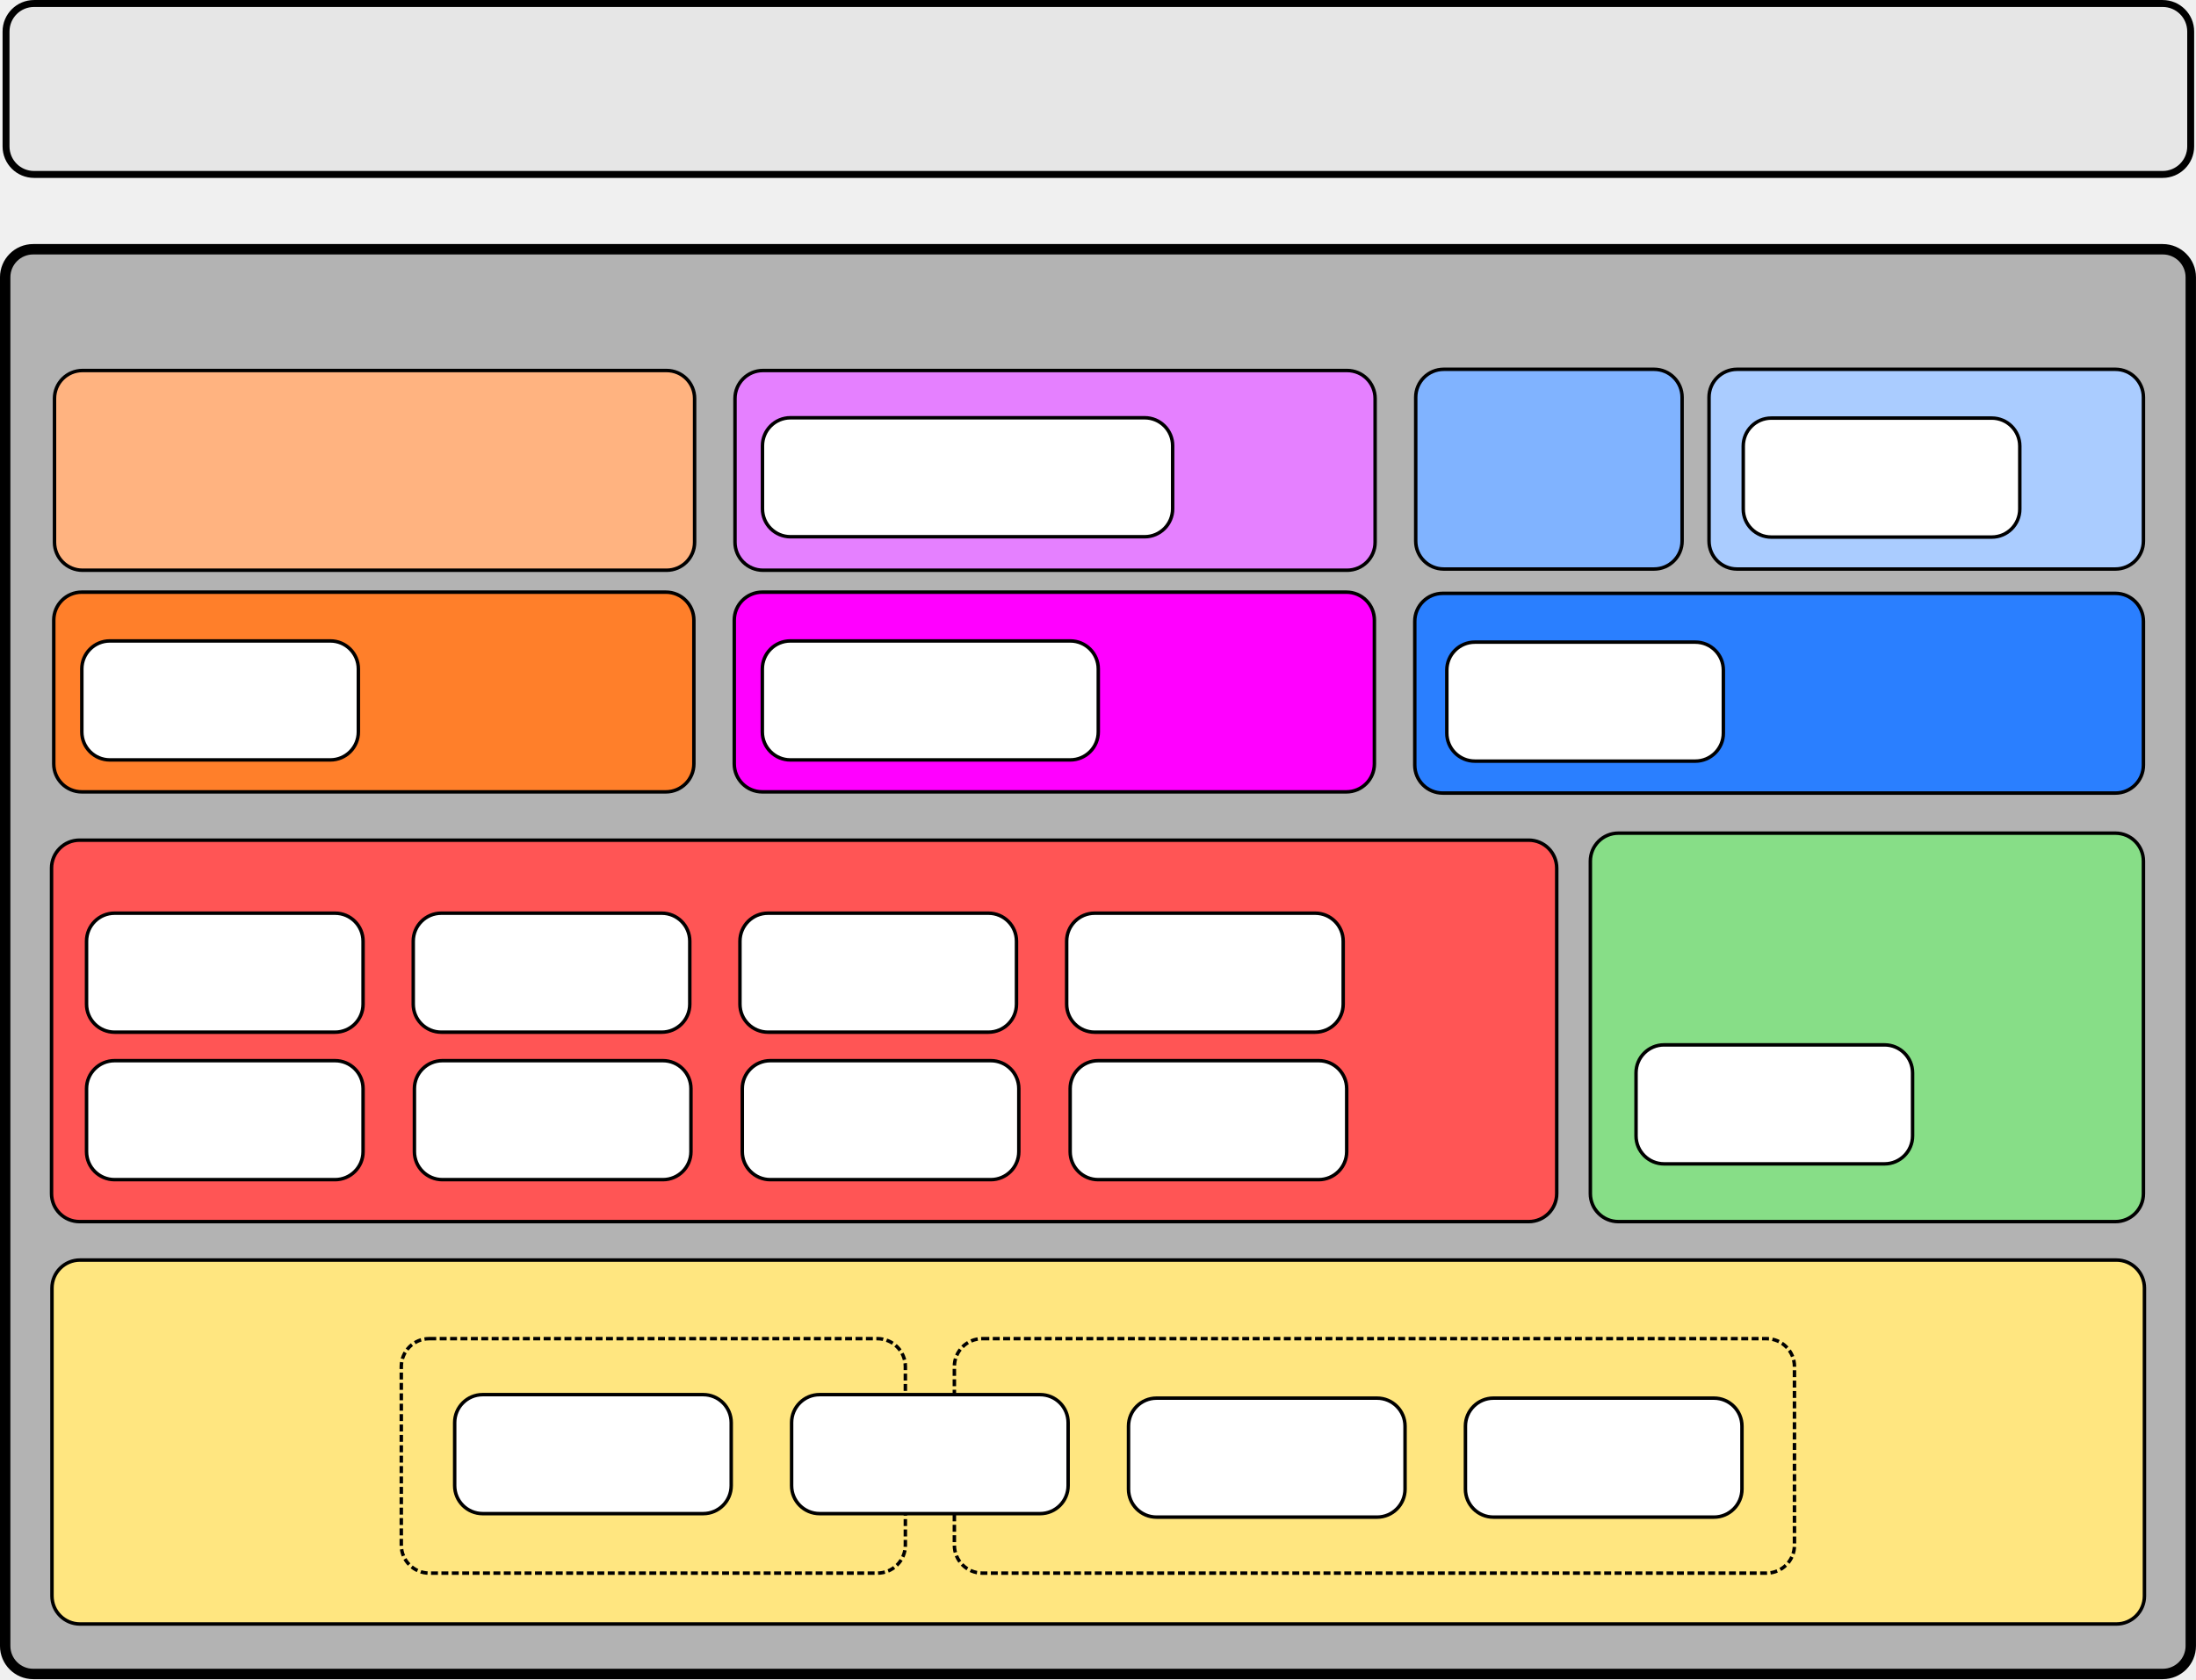
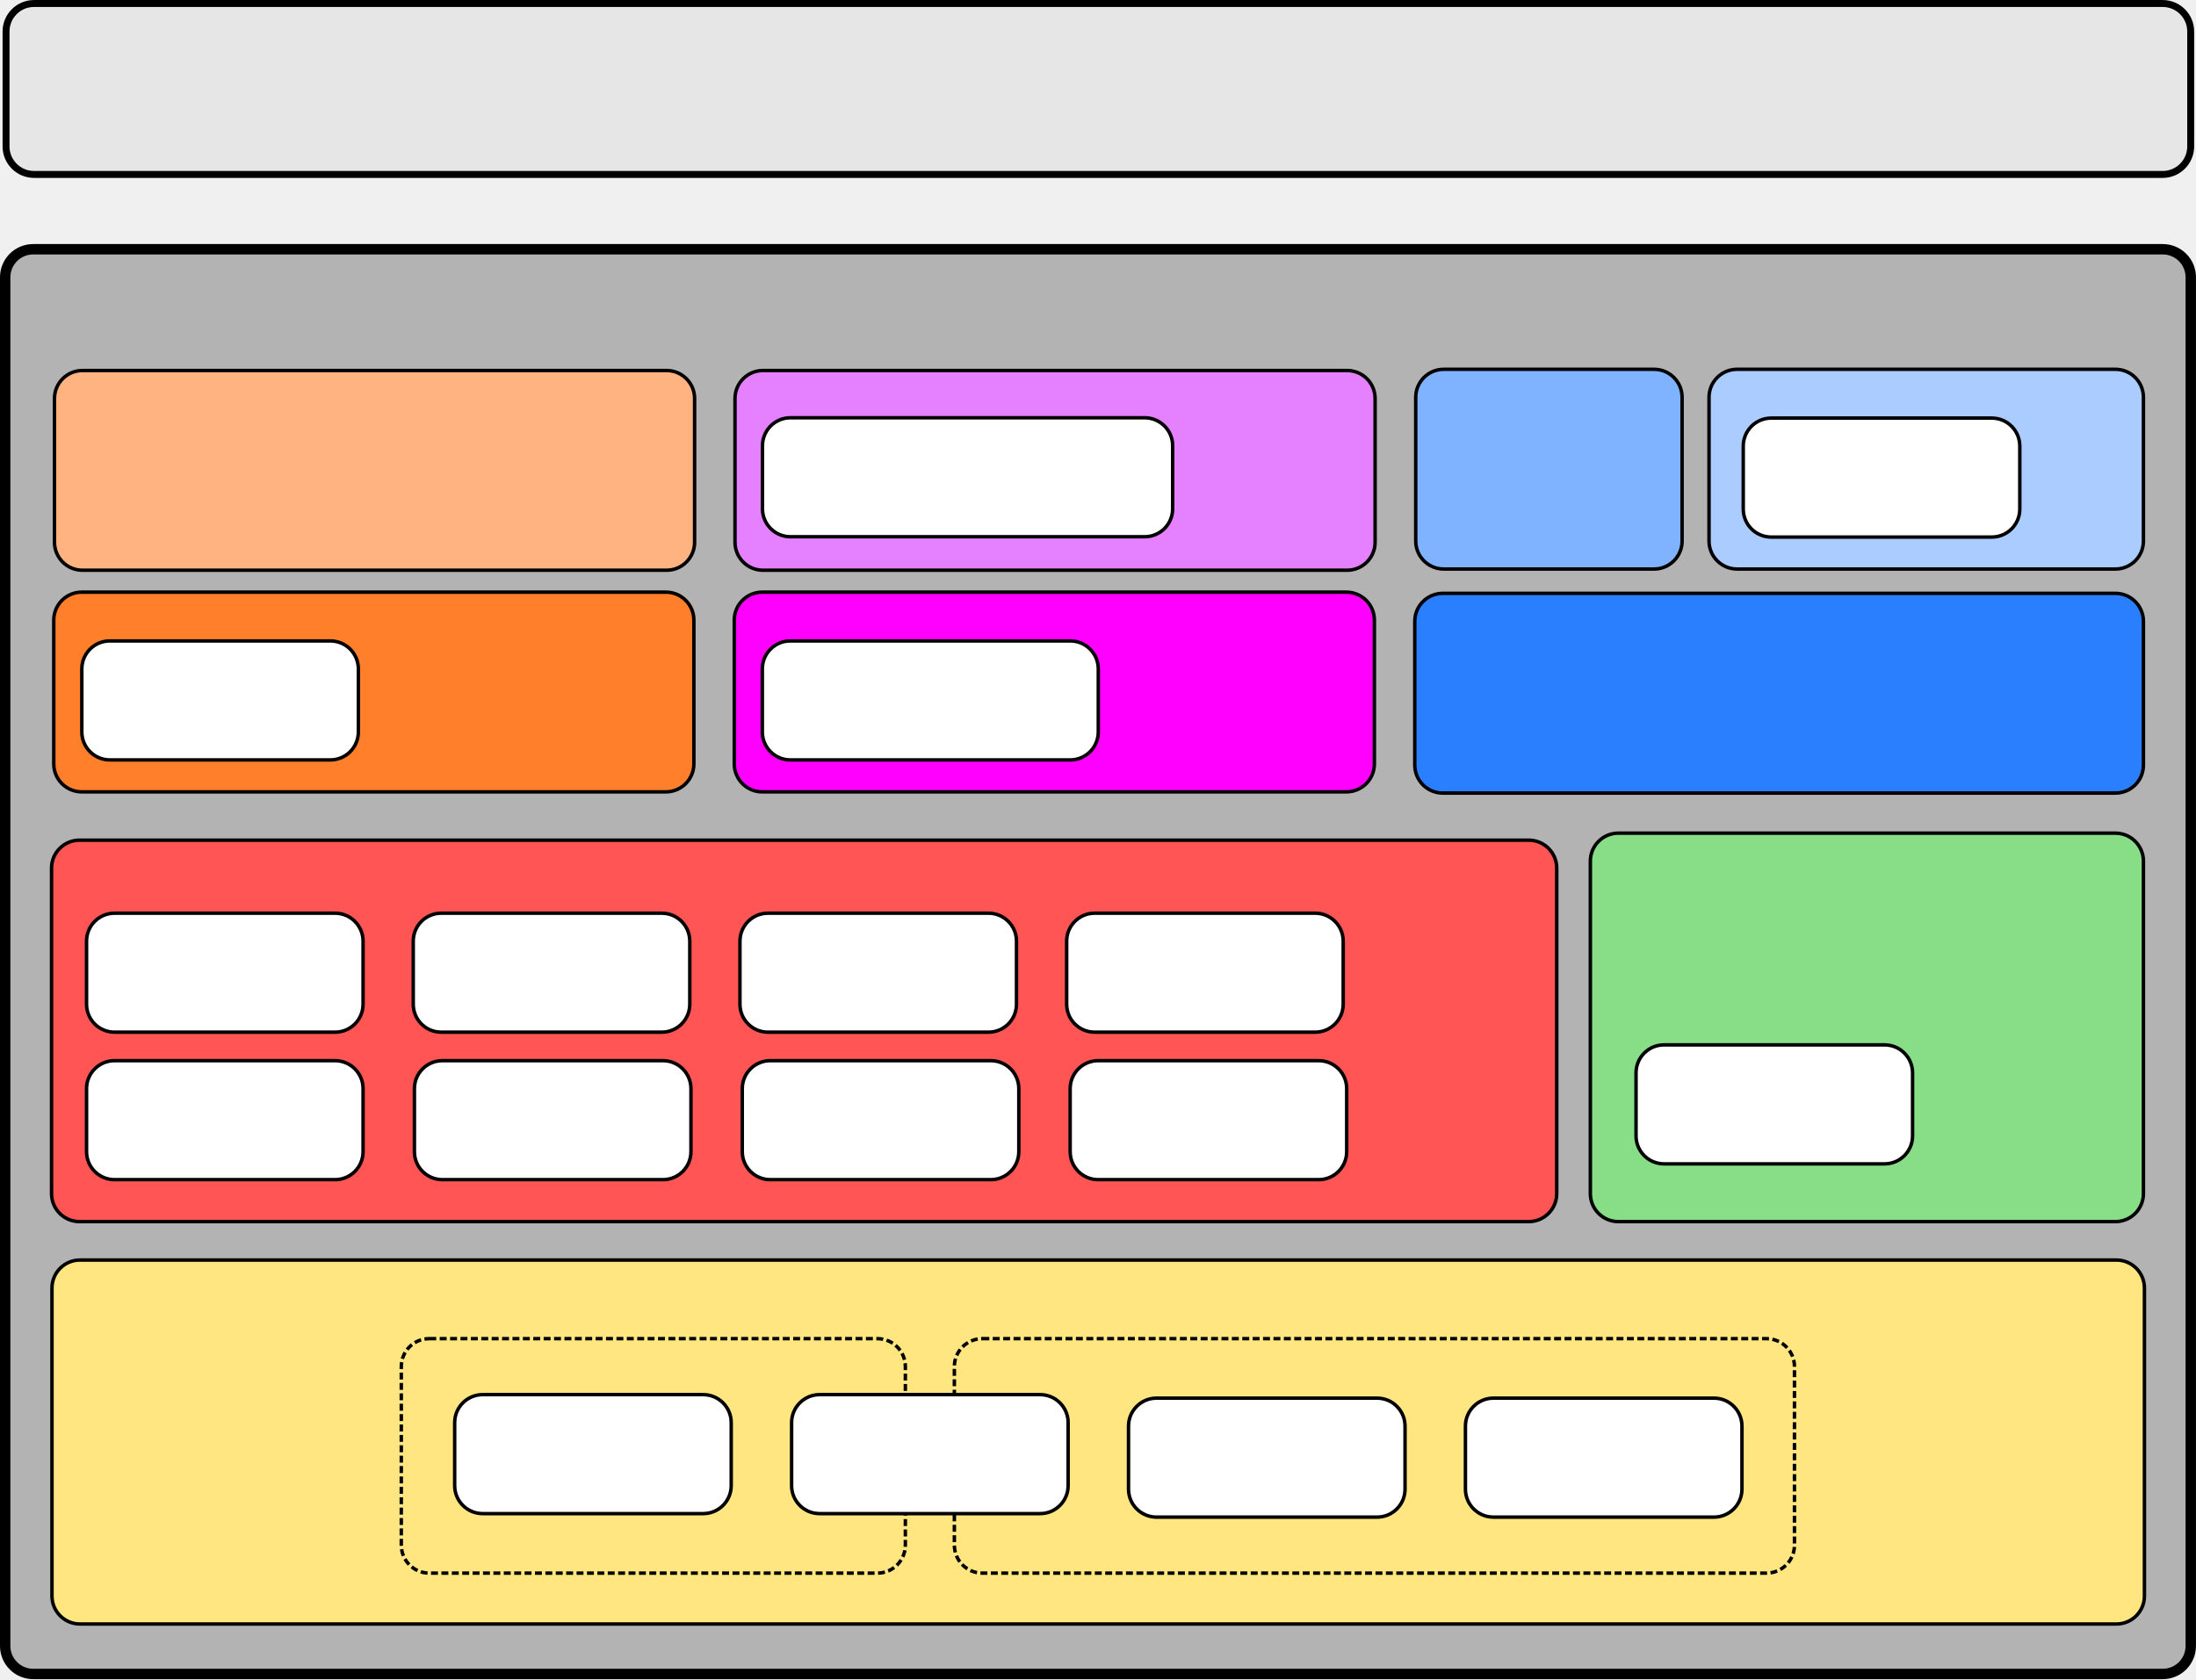
<svg xmlns="http://www.w3.org/2000/svg" width="633.719" height="484.688" id="svg3197" version="1.1">
  <defs id="defs3199">
    <marker orient="auto" refY="0" refX="0" id="Arrow2Send" style="overflow:visible">
      <path id="path6799" style="fill-rule:evenodd;stroke-width:0.625;stroke-linejoin:round" d="M 8.719,4.034 -2.207,0.016 8.719,-4.002 c -1.745,2.372 -1.735,5.617 -6e-7,8.035 z" transform="matrix(-0.3,0,0,-0.3,0.69,0)" />
    </marker>
    <marker orient="auto" refY="0" refX="0" id="Arrow1Sstart" style="overflow:visible">
      <path id="path6778" d="M 0,0 5,-5 -12.5,0 5,5 0,0 z" style="fill-rule:evenodd;stroke:#000000;stroke-width:1pt" transform="matrix(0.2,0,0,0.2,1.2,0)" />
    </marker>
    <marker orient="auto" refY="0" refX="0" id="Arrow2Mend" style="overflow:visible">
      <path id="path6793" style="fill-rule:evenodd;stroke-width:0.625;stroke-linejoin:round" d="M 8.719,4.034 -2.207,0.016 8.719,-4.002 c -1.745,2.372 -1.735,5.617 -6e-7,8.035 z" transform="scale(-0.6,-0.6)" />
    </marker>
    <marker orient="auto" refY="0" refX="0" id="Arrow1Mend" style="overflow:visible">
      <path id="path6775" d="M 0,0 5,-5 -12.5,0 5,5 0,0 z" style="fill-rule:evenodd;stroke:#000000;stroke-width:1pt" transform="matrix(-0.4,0,0,-0.4,-4,0)" />
    </marker>
    <marker orient="auto" refY="0" refX="0" id="Arrow1Mstart" style="overflow:visible">
      <path id="path6772" d="M 0,0 5,-5 -12.5,0 5,5 0,0 z" style="fill-rule:evenodd;stroke:#000000;stroke-width:1pt" transform="matrix(0.4,0,0,0.4,4,0)" />
    </marker>
  </defs>
  <g id="layer1" transform="translate(-48.34375,-22.96875)">
    <g id="g6560">
      <rect ry="8.081" y="94.913" x="49.841" height="411.234" width="630.714" id="rect6364" style="fill:#b3b3b3;fill-opacity:1;fill-rule:nonzero;stroke:#000000;stroke-width:3;stroke-linecap:butt;stroke-linejoin:miter;stroke-miterlimit:4;stroke-opacity:1;stroke-dasharray:none;stroke-dashoffset:0" />
      <g id="g6366">
        <rect style="fill:#ffe680;stroke:#000000;stroke-width:1;stroke-linecap:butt;stroke-linejoin:miter;stroke-miterlimit:4;stroke-opacity:1;stroke-dasharray:none;stroke-dashoffset:0" id="rect4223" width="603.837" height="105.056" x="63.344" y="386.672" ry="8.081" />
        <g id="g5026" transform="translate(4.04061,85.82236)">
          <g transform="translate(2.020325,3.030453)" id="g4219">
            <rect style="fill:none;stroke:#000000;stroke-width:1;stroke-linecap:butt;stroke-linejoin:miter;stroke-miterlimit:4;stroke-opacity:1;stroke-dasharray:2, 1;stroke-dashoffset:0" id="rect4142-6" width="145.462" height="67.68" x="158.089" y="320.507" ry="8.081" />
            <rect style="fill:none;stroke:#000000;stroke-width:1;stroke-linecap:butt;stroke-linejoin:miter;stroke-miterlimit:4;stroke-opacity:1;stroke-dasharray:2, 1;stroke-dashoffset:0" id="rect4142-6-0" width="242.437" height="67.68" x="317.693" y="320.507" ry="8.081" />
          </g>
          <g transform="translate(-52.78041,13.63703)" id="g3991">
            <rect style="fill:#ffffff;fill-opacity:1;fill-rule:nonzero;stroke:#000000;stroke-linejoin:miter;stroke-opacity:1" id="rect3205" width="79.802" height="34.345" x="228.294" y="326.062" ry="8.081" />
            <flowRoot xml:space="preserve" id="flowRoot3983" style="font-size:16px;font-style:normal;font-weight:normal;text-align:center;line-height:125%;letter-spacing:0px;word-spacing:0px;text-anchor:middle;fill:#000000;fill-opacity:1;stroke:none;font-family:Bitstream Vera Sans;-inkscape-font-specification:Sans" transform="translate(-2.460774,-0.7910099)">
              <flowRegion id="flowRegion3985">
                <rect id="rect3987" width="66.67" height="20.203" x="237.386" y="334.144" style="text-align:center;text-anchor:middle" ry="0" rx="0" />
              </flowRegion>
              <flowPara id="flowPara3989">Blitz++</flowPara>
            </flowRoot>
          </g>
          <g transform="translate(193.6968,-58.0838)" id="g4036">
            <rect style="fill:#ffffff;fill-opacity:1;fill-rule:nonzero;stroke:#000000;stroke-linejoin:miter;stroke-opacity:1" id="rect3205-6" width="79.802" height="34.345" x="176.272" y="398.793" ry="8.081" />
            <flowRoot xml:space="preserve" id="flowRoot3983-9" style="font-size:16px;font-style:normal;font-weight:normal;text-align:center;line-height:125%;letter-spacing:0px;word-spacing:0px;text-anchor:middle;fill:#000000;fill-opacity:1;stroke:none;font-family:Bitstream Vera Sans;-inkscape-font-specification:Sans" transform="translate(-54.4836,71.93997)">
              <flowRegion id="flowRegion3985-5">
                <rect id="rect3987-3" width="66.67" height="20.203" x="237.386" y="334.144" style="text-align:center;text-anchor:middle" ry="0" rx="0" />
              </flowRegion>
              <flowPara id="flowPara3989-5">NumPy</flowPara>
            </flowRoot>
          </g>
          <g transform="translate(44.44675,13.63703)" id="g3991-8">
            <rect style="fill:#ffffff;fill-opacity:1;fill-rule:nonzero;stroke:#000000;stroke-linejoin:miter;stroke-opacity:1" id="rect3205-8" width="79.802" height="34.345" x="228.294" y="326.062" ry="8.081" />
            <flowRoot xml:space="preserve" id="flowRoot3983-7" style="font-size:16px;font-style:normal;font-weight:normal;text-align:center;line-height:125%;letter-spacing:0px;word-spacing:0px;text-anchor:middle;fill:#000000;fill-opacity:1;stroke:none;font-family:Bitstream Vera Sans;-inkscape-font-specification:Sans" transform="translate(-2.460774,-0.7910099)">
              <flowRegion id="flowRegion3985-53">
                <rect id="rect3987-0" width="66.67" height="20.203" x="237.386" y="334.144" style="text-align:center;text-anchor:middle" ry="0" rx="0" />
              </flowRegion>
              <flowPara id="flowPara3989-4">Boost</flowPara>
            </flowRoot>
          </g>
          <g transform="translate(238.9011,14.64718)" id="g3991-8-2">
            <rect style="fill:#ffffff;fill-opacity:1;fill-rule:nonzero;stroke:#000000;stroke-linejoin:miter;stroke-opacity:1" id="rect3205-8-7" width="79.802" height="34.345" x="228.294" y="326.062" ry="8.081" />
            <flowRoot xml:space="preserve" id="flowRoot3983-7-6" style="font-size:16px;font-style:normal;font-weight:normal;text-align:center;line-height:125%;letter-spacing:0px;word-spacing:0px;text-anchor:middle;fill:#000000;fill-opacity:1;stroke:none;font-family:Bitstream Vera Sans;-inkscape-font-specification:Sans" transform="translate(-2.460774,-0.7910099)">
              <flowRegion id="flowRegion3985-53-6">
                <rect id="rect3987-0-2" width="66.67" height="20.203" x="237.386" y="334.144" style="text-align:center;text-anchor:middle" ry="0" rx="0" />
              </flowRegion>
              <flowPara id="flowPara3989-4-5">SciPy</flowPara>
            </flowRoot>
          </g>
          <flowRoot transform="translate(10.02032,3.030453)" style="font-size:10px;font-style:normal;font-weight:normal;line-height:125%;letter-spacing:0px;word-spacing:0px;fill:#000000;fill-opacity:1;stroke:none;font-family:Bitstream Vera Sans;-inkscape-font-specification:Sans" id="flowRoot4225" xml:space="preserve">
            <flowRegion id="flowRegion4227">
              <rect style="font-size:10px" y="372.53" x="266.68" height="17.173" width="35.355" id="rect4229" />
            </flowRegion>
            <flowPara id="flowPara4231">C++</flowPara>
          </flowRoot>
          <flowRoot transform="translate(4.020325,3.030453)" style="font-size:10px;font-style:normal;font-weight:normal;line-height:125%;letter-spacing:0px;word-spacing:0px;fill:#000000;fill-opacity:1;stroke:none;font-family:Bitstream Vera Sans;-inkscape-font-specification:Sans" id="flowRoot4233" xml:space="preserve">
            <flowRegion id="flowRegion4235">
              <rect style="font-size:10px" y="372.53" x="320.218" height="14.142" width="42.426" id="rect4237" />
            </flowRegion>
            <flowPara id="flowPara4239">Python</flowPara>
          </flowRoot>
        </g>
        <flowRoot xml:space="preserve" id="flowRoot5063" style="font-size:14px;font-style:normal;font-weight:bold;line-height:125%;letter-spacing:0px;word-spacing:0px;fill:#000000;fill-opacity:1;stroke:none;font-family:Bitstream Vera Sans;-inkscape-font-specification:Sans Bold" transform="translate(134.0406,79.82236)">
          <flowRegion id="flowRegion5065">
            <rect id="rect5067" width="49.497" height="19.193" x="494.975" y="307.88" style="font-size:14px" />
          </flowRegion>
          <flowPara id="flowPara5069">core</flowPara>
        </flowRoot>
        <g id="g6274" transform="translate(0,-2)">
          <rect ry="8.081" y="267.474" x="63.216" height="110.107" width="434.366" id="rect4223-0-1" style="fill:#ff5555;stroke:#000000;stroke-width:1;stroke-linecap:butt;stroke-linejoin:miter;stroke-miterlimit:4;stroke-opacity:1;stroke-dasharray:none;stroke-dashoffset:0" />
          <g transform="translate(-6.060915,32.32488)" id="g6209">
            <g id="g6157">
              <g transform="translate(-148.9163,-69.83251)" id="g3991-7-8">
                <rect style="fill:#ffffff;fill-opacity:1;fill-rule:nonzero;stroke:#000000;stroke-linejoin:miter;stroke-opacity:1" id="rect3205-2-9" width="79.802" height="34.345" x="228.294" y="326.062" ry="8.081" />
                <flowRoot xml:space="preserve" id="flowRoot3983-1-2" style="font-size:16px;font-style:normal;font-weight:normal;text-align:center;line-height:125%;letter-spacing:0px;word-spacing:0px;text-anchor:middle;fill:#000000;fill-opacity:1;stroke:none;font-family:Bitstream Vera Sans;-inkscape-font-specification:Sans" transform="translate(-2.460774,-0.7910099)">
                  <flowRegion id="flowRegion3985-9-5">
                    <rect id="rect3987-06-4" width="66.67" height="20.203" x="237.386" y="334.144" style="text-align:center;text-anchor:middle" ry="0" rx="0" />
                  </flowRegion>
                  <flowPara id="flowPara3989-41-7">FFMpeg</flowPara>
                </flowRoot>
              </g>
              <g transform="translate(39.64552,-69.83251)" id="g3991-4">
                <rect style="fill:#ffffff;fill-opacity:1;fill-rule:nonzero;stroke:#000000;stroke-linejoin:miter;stroke-opacity:1" id="rect3205-26" width="79.802" height="34.345" x="228.294" y="326.062" ry="8.081" />
                <flowRoot xml:space="preserve" id="flowRoot3983-98" style="font-size:16px;font-style:normal;font-weight:normal;text-align:center;line-height:125%;letter-spacing:0px;word-spacing:0px;text-anchor:middle;fill:#000000;fill-opacity:1;stroke:none;font-family:Bitstream Vera Sans;-inkscape-font-specification:Sans" transform="translate(-2.460774,-0.7910099)">
                  <flowRegion id="flowRegion3985-7">
                    <rect id="rect3987-4" width="66.67" height="20.203" x="237.386" y="334.144" style="text-align:center;text-anchor:middle" ry="0" rx="0" />
                  </flowRegion>
                  <flowPara id="flowPara3989-0">MatIO</flowPara>
                </flowRoot>
              </g>
              <g transform="translate(-54.63538,-69.83251)" id="g3991-42">
                <rect style="fill:#ffffff;fill-opacity:1;fill-rule:nonzero;stroke:#000000;stroke-linejoin:miter;stroke-opacity:1" id="rect3205-68" width="79.802" height="34.345" x="228.294" y="326.062" ry="8.081" />
                <flowRoot xml:space="preserve" id="flowRoot3983-95" style="font-size:16px;font-style:normal;font-weight:normal;text-align:center;line-height:125%;letter-spacing:0px;word-spacing:0px;text-anchor:middle;fill:#000000;fill-opacity:1;stroke:none;font-family:Bitstream Vera Sans;-inkscape-font-specification:Sans" transform="translate(-2.460774,-0.7910099)">
                  <flowRegion id="flowRegion3985-0">
                    <rect id="rect3987-1" width="66.67" height="20.203" x="237.386" y="334.144" style="text-align:center;text-anchor:middle" ry="0" rx="0" />
                  </flowRegion>
                  <flowPara id="flowPara3989-50">HDF5</flowPara>
                </flowRoot>
              </g>
              <g transform="translate(133.9264,-69.83251)" id="g3991-42-9-8-9-5-9">
                <rect style="fill:#ffffff;fill-opacity:1;fill-rule:nonzero;stroke:#000000;stroke-linejoin:miter;stroke-opacity:1" id="rect3205-68-9-0-1-9-2" width="79.802" height="34.345" x="228.294" y="326.062" ry="8.081" />
                <flowRoot xml:space="preserve" id="flowRoot3983-95-4-5-4-4-7" style="font-size:16px;font-style:normal;font-weight:normal;text-align:center;line-height:125%;letter-spacing:0px;word-spacing:0px;text-anchor:middle;fill:#000000;fill-opacity:1;stroke:none;font-family:Bitstream Vera Sans;-inkscape-font-specification:Sans" transform="translate(-2.460774,-0.7910099)">
                  <flowRegion id="flowRegion3985-0-5-0-6-1-9">
                    <rect id="rect3987-1-2-7-3-1-3" width="66.67" height="20.203" x="237.386" y="334.144" style="text-align:center;text-anchor:middle" ry="0" rx="0" />
                  </flowRegion>
                  <flowPara id="flowPara3989-50-6-1-2-2-2">NetPBM</flowPara>
                </flowRoot>
              </g>
            </g>
            <g id="g6183">
              <g transform="translate(134.9366,-27.26394)" id="g3991-42-9-8-9-5">
                <rect style="fill:#ffffff;fill-opacity:1;fill-rule:nonzero;stroke:#000000;stroke-linejoin:miter;stroke-opacity:1" id="rect3205-68-9-0-1-9" width="79.802" height="34.345" x="228.294" y="326.062" ry="8.081" />
                <flowRoot xml:space="preserve" id="flowRoot3983-95-4-5-4-4" style="font-size:16px;font-style:normal;font-weight:normal;text-align:center;line-height:125%;letter-spacing:0px;word-spacing:0px;text-anchor:middle;fill:#000000;fill-opacity:1;stroke:none;font-family:Bitstream Vera Sans;-inkscape-font-specification:Sans" transform="translate(-2.460774,-0.7910099)">
                  <flowRegion id="flowRegion3985-0-5-0-6-1">
                    <rect id="rect3987-1-2-7-3-1" width="66.67" height="20.203" x="237.386" y="334.144" style="text-align:center;text-anchor:middle" ry="0" rx="0" />
                  </flowRegion>
                  <flowPara id="flowPara3989-50-6-1-2-2">GIF</flowPara>
                </flowRoot>
              </g>
              <g transform="translate(-148.9163,-27.26394)" id="g3991-7-8-3">
                <rect style="fill:#ffffff;fill-opacity:1;fill-rule:nonzero;stroke:#000000;stroke-linejoin:miter;stroke-opacity:1" id="rect3205-2-9-4" width="79.802" height="34.345" x="228.294" y="326.062" ry="8.081" />
                <flowRoot xml:space="preserve" id="flowRoot3983-1-2-5" style="font-size:16px;font-style:normal;font-weight:normal;text-align:center;line-height:125%;letter-spacing:0px;word-spacing:0px;text-anchor:middle;fill:#000000;fill-opacity:1;stroke:none;font-family:Bitstream Vera Sans;-inkscape-font-specification:Sans" transform="translate(-2.460774,-0.7910099)">
                  <flowRegion id="flowRegion3985-9-5-0">
                    <rect id="rect3987-06-4-6" width="66.67" height="20.203" x="237.386" y="334.144" style="text-align:center;text-anchor:middle" ry="0" rx="0" />
                  </flowRegion>
                  <flowPara id="flowPara3989-41-7-4">PNG</flowPara>
                </flowRoot>
              </g>
              <g transform="translate(40.31898,-27.26394)" id="g3991-4-9">
                <rect style="fill:#ffffff;fill-opacity:1;fill-rule:nonzero;stroke:#000000;stroke-linejoin:miter;stroke-opacity:1" id="rect3205-26-8" width="79.802" height="34.345" x="228.294" y="326.062" ry="8.081" />
                <flowRoot xml:space="preserve" id="flowRoot3983-98-9" style="font-size:16px;font-style:normal;font-weight:normal;text-align:center;line-height:125%;letter-spacing:0px;word-spacing:0px;text-anchor:middle;fill:#000000;fill-opacity:1;stroke:none;font-family:Bitstream Vera Sans;-inkscape-font-specification:Sans" transform="translate(-2.460774,-0.7910099)">
                  <flowRegion id="flowRegion3985-7-1">
                    <rect id="rect3987-4-5" width="66.67" height="20.203" x="237.386" y="334.144" style="text-align:center;text-anchor:middle" ry="0" rx="0" />
                  </flowRegion>
                  <flowPara id="flowPara3989-0-3">TIFF</flowPara>
                </flowRoot>
              </g>
              <g transform="translate(-54.29866,-27.26394)" id="g3991-42-1">
                <rect style="fill:#ffffff;fill-opacity:1;fill-rule:nonzero;stroke:#000000;stroke-linejoin:miter;stroke-opacity:1" id="rect3205-68-9" width="79.802" height="34.345" x="228.294" y="326.062" ry="8.081" />
                <flowRoot xml:space="preserve" id="flowRoot3983-95-7" style="font-size:16px;font-style:normal;font-weight:normal;text-align:center;line-height:125%;letter-spacing:0px;word-spacing:0px;text-anchor:middle;fill:#000000;fill-opacity:1;stroke:none;font-family:Bitstream Vera Sans;-inkscape-font-specification:Sans" transform="translate(-2.460774,-0.7910099)">
                  <flowRegion id="flowRegion3985-0-7">
                    <rect id="rect3987-1-2" width="66.67" height="20.203" x="237.386" y="334.144" style="text-align:center;text-anchor:middle" ry="0" rx="0" />
                  </flowRegion>
                  <flowPara id="flowPara3989-50-1">Jpeg</flowPara>
                </flowRoot>
              </g>
            </g>
          </g>
          <flowRoot transform="translate(-51.61902,-37.42287)" style="font-size:14px;font-style:normal;font-weight:bold;text-align:end;line-height:125%;letter-spacing:0px;word-spacing:0px;text-anchor:end;fill:#000000;fill-opacity:1;stroke:none;font-family:Bitstream Vera Sans;-inkscape-font-specification:Sans Bold" id="flowRoot5063-4" xml:space="preserve">
            <flowRegion id="flowRegion5065-1">
              <rect style="font-size:14px;text-align:end;text-anchor:end" y="307.88" x="521.239" height="19.193" width="23.234" id="rect5067-5" />
            </flowRegion>
            <flowPara id="flowPara5069-5">io</flowPara>
          </flowRoot>
          <g transform="translate(26,0)" id="g6261">
            <rect style="fill:#87de87;stroke:#000000;stroke-width:1;stroke-linecap:butt;stroke-linejoin:miter;stroke-miterlimit:4;stroke-opacity:1;stroke-dasharray:none;stroke-dashoffset:0" id="rect4223-0" width="159.604" height="112.127" x="481.286" y="265.453" ry="8.081" />
            <g id="g3991-7" transform="translate(266.1752,0.5050472)">
              <rect ry="8.081" y="326.062" x="228.294" height="34.345" width="79.802" id="rect3205-2" style="fill:#ffffff;fill-opacity:1;fill-rule:nonzero;stroke:#000000;stroke-linejoin:miter;stroke-opacity:1" />
              <flowRoot transform="translate(-2.460774,-0.7910099)" style="font-size:16px;font-style:normal;font-weight:normal;text-align:center;line-height:125%;letter-spacing:0px;word-spacing:0px;text-anchor:middle;fill:#000000;fill-opacity:1;stroke:none;font-family:Bitstream Vera Sans;-inkscape-font-specification:Sans" id="flowRoot3983-1" xml:space="preserve">
                <flowRegion id="flowRegion3985-9">
                  <rect rx="0" ry="0" style="text-align:center;text-anchor:middle" y="334.144" x="237.386" height="20.203" width="66.67" id="rect3987-06" />
                </flowRegion>
                <flowPara id="flowPara3989-41">LAPACK</flowPara>
              </flowRoot>
            </g>
            <flowRoot xml:space="preserve" id="flowRoot5063-47" style="font-size:14px;font-style:normal;font-weight:bold;line-height:125%;letter-spacing:0px;word-spacing:0px;fill:#000000;fill-opacity:1;stroke:none;font-family:Bitstream Vera Sans;-inkscape-font-specification:Sans Bold" transform="translate(102.0406,-39.76805)">
              <flowRegion id="flowRegion5065-4">
                <rect id="rect5067-6" width="49.497" height="19.193" x="494.975" y="307.88" style="font-size:14px" />
              </flowRegion>
              <flowPara id="flowPara5069-6">math</flowPara>
            </flowRoot>
          </g>
        </g>
        <g id="g5983" transform="translate(2.7889849e-8,170.7158)">
          <g transform="translate(81.42853,-143.4286)" id="g5619">
            <rect style="fill:#2a7fff;stroke:#000000;stroke-width:1;stroke-linecap:butt;stroke-linejoin:miter;stroke-miterlimit:4;stroke-opacity:1;stroke-dasharray:none;stroke-dashoffset:0" id="rect4223-0-1-5-8" width="210.272" height="57.649" x="375.19" y="166.949" ry="8.081" />
-             <g id="g3991-7-2-2" transform="translate(156.1436,-145.0326)">
-               <rect ry="8.081" y="326.062" x="228.294" height="34.345" width="79.802" id="rect3205-2-1-3" style="fill:#ffffff;fill-opacity:1;fill-rule:nonzero;stroke:#000000;stroke-linejoin:miter;stroke-opacity:1" />
-               <flowRoot transform="translate(-2.460774,-0.7910099)" style="font-size:16px;font-style:normal;font-weight:normal;text-align:center;line-height:125%;letter-spacing:0px;word-spacing:0px;text-anchor:middle;fill:#000000;fill-opacity:1;stroke:none;font-family:Bitstream Vera Sans;-inkscape-font-specification:Sans" id="flowRoot3983-1-6-7" xml:space="preserve">
-                 <flowRegion id="flowRegion3985-9-55-9">
-                   <rect rx="0" ry="0" style="text-align:center;text-anchor:middle" y="334.144" x="237.386" height="20.203" width="66.67" id="rect3987-06-47-2" />
-                 </flowRegion>
-                 <flowPara id="flowPara3989-41-3-1">FFTW</flowPara>
-               </flowRoot>
-             </g>
            <flowRoot xml:space="preserve" id="flowRoot5063-4-8-2" style="font-size:14px;font-style:normal;font-weight:bold;text-align:end;line-height:125%;letter-spacing:0px;word-spacing:0px;text-anchor:end;fill:#000000;fill-opacity:1;stroke:none;font-family:Bitstream Vera Sans;-inkscape-font-specification:Sans Bold" transform="translate(36.85105,-140.994)">
              <flowRegion id="flowRegion5065-1-8-6">
                <rect id="rect5067-5-1-4" width="23.234" height="19.193" x="521.239" y="307.88" style="font-size:14px;text-align:end;text-anchor:end" />
              </flowRegion>
              <flowPara id="flowPara5069-5-9-7">sp</flowPara>
            </flowRoot>
            <g id="g5468" transform="translate(2,0)">
              <g id="g5447">
                <rect style="fill:#aaccff;stroke:#000000;stroke-width:1;stroke-linecap:butt;stroke-linejoin:miter;stroke-miterlimit:4;stroke-opacity:1;stroke-dasharray:none;stroke-dashoffset:0" id="rect4223-0-1-5" width="125.358" height="57.649" x="458.104" y="102.279" ry="8.081" />
                <g id="g3991-7-2" transform="translate(239.6879,-209.7027)">
                  <rect ry="8.081" y="326.062" x="228.294" height="34.345" width="79.802" id="rect3205-2-1" style="fill:#ffffff;fill-opacity:1;fill-rule:nonzero;stroke:#000000;stroke-linejoin:miter;stroke-opacity:1" />
                  <flowRoot transform="translate(-2.460774,-0.7910099)" style="font-size:16px;font-style:normal;font-weight:normal;text-align:center;line-height:125%;letter-spacing:0px;word-spacing:0px;text-anchor:middle;fill:#000000;fill-opacity:1;stroke:none;font-family:Bitstream Vera Sans;-inkscape-font-specification:Sans" id="flowRoot3983-1-6" xml:space="preserve">
                    <flowRegion id="flowRegion3985-9-55">
                      <rect rx="0" ry="0" style="text-align:center;text-anchor:middle" y="334.144" x="237.386" height="20.203" width="66.67" id="rect3987-06-47" />
                    </flowRegion>
                    <flowPara id="flowPara3989-41-3">VLFeat</flowPara>
                  </flowRoot>
                </g>
                <flowRoot xml:space="preserve" id="flowRoot5063-4-8" style="font-size:14px;font-style:normal;font-weight:bold;text-align:end;line-height:125%;letter-spacing:0px;word-spacing:0px;text-anchor:end;fill:#000000;fill-opacity:1;stroke:none;font-family:Bitstream Vera Sans;-inkscape-font-specification:Sans Bold" transform="translate(34.3954,-203.6641)">
                  <flowRegion id="flowRegion5065-1-8">
                    <rect id="rect5067-5-1" width="23.234" height="19.193" x="521.239" y="307.88" style="font-size:14px;text-align:end;text-anchor:end" />
                  </flowRegion>
                  <flowPara id="flowPara5069-5-9">ip</flowPara>
                </flowRoot>
              </g>
              <g transform="translate(0,-3.8146973e-6)" id="g5460">
                <g id="g5434" transform="translate(24,0)">
                  <rect ry="8.081" y="102.279" x="349.463" height="57.649" width="76.87" id="rect4223-0-1-5-86" style="fill:#80b3ff;stroke:#000000;stroke-width:1;stroke-linecap:butt;stroke-linejoin:miter;stroke-miterlimit:4;stroke-opacity:1;stroke-dasharray:none;stroke-dashoffset:0" />
                  <flowRoot transform="translate(-122.7327,-205.6641)" style="font-size:14px;font-style:normal;font-weight:bold;text-align:end;line-height:125%;letter-spacing:0px;word-spacing:0px;text-anchor:end;fill:#000000;fill-opacity:1;stroke:none;font-family:Bitstream Vera Sans;-inkscape-font-specification:Sans Bold" id="flowRoot5063-4-8-0" xml:space="preserve">
                    <flowRegion id="flowRegion5065-1-8-61">
                      <rect style="font-size:14px;text-align:end;text-anchor:end" y="307.88" x="521.239" height="19.193" width="23.234" id="rect5067-5-1-43" />
                    </flowRegion>
                    <flowPara id="flowPara5069-5-9-4">ap</flowPara>
                  </flowRoot>
                </g>
              </g>
            </g>
          </g>
          <g transform="translate(-82.85714,-140.053)" id="g5738">
            <g id="g5663" transform="translate(99.28571,194.2857)">
              <rect ry="8.081" y="-31.062" x="47.428" height="57.649" width="184.724" id="rect4223-0-1-5-4" style="fill:#ff7f2a;stroke:#000000;stroke-width:1;stroke-linecap:butt;stroke-linejoin:miter;stroke-miterlimit:4;stroke-opacity:1;stroke-dasharray:none;stroke-dashoffset:0" />
              <g transform="translate(-172.7652,-343.0428)" id="g3991-7-2-74">
                <rect style="fill:#ffffff;fill-opacity:1;fill-rule:nonzero;stroke:#000000;stroke-linejoin:miter;stroke-opacity:1" id="rect3205-2-1-6" width="79.802" height="34.345" x="228.294" y="326.062" ry="8.081" />
                <flowRoot xml:space="preserve" id="flowRoot3983-1-6-5" style="font-size:16px;font-style:normal;font-weight:normal;text-align:center;line-height:125%;letter-spacing:0px;word-spacing:0px;text-anchor:middle;fill:#000000;fill-opacity:1;stroke:none;font-family:Bitstream Vera Sans;-inkscape-font-specification:Sans" transform="translate(-2.460774,-0.7910099)">
                  <flowRegion id="flowRegion3985-9-55-6">
                    <rect id="rect3987-06-47-95" width="66.67" height="20.203" x="237.386" y="334.144" style="text-align:center;text-anchor:middle" ry="0" rx="0" />
                  </flowRegion>
                  <flowPara id="flowPara3989-41-3-8">libSVM</flowPara>
                </flowRoot>
              </g>
              <flowRoot transform="translate(-362.0577,-337.0042)" style="font-size:14px;font-style:normal;font-weight:bold;text-align:end;line-height:125%;letter-spacing:0px;word-spacing:0px;text-anchor:end;fill:#000000;fill-opacity:1;stroke:none;font-family:Bitstream Vera Sans;-inkscape-font-specification:Sans Bold" id="flowRoot5063-4-8-3" xml:space="preserve">
                <flowRegion id="flowRegion5065-1-8-62">
                  <rect style="font-size:14px;text-align:end;text-anchor:end" y="307.88" x="521.239" height="19.193" width="68.885" id="rect5067-5-1-9" />
                </flowRegion>
                <flowPara id="flowPara5069-5-9-1">machine</flowPara>
              </flowRoot>
            </g>
            <rect style="fill:#ffb380;stroke:#000000;stroke-width:1;stroke-linecap:butt;stroke-linejoin:miter;stroke-miterlimit:4;stroke-opacity:1;stroke-dasharray:none;stroke-dashoffset:0" id="rect4223-0-1-5-4-2" width="184.724" height="57.649" x="146.924" y="99.252" ry="8.081" />
            <flowRoot xml:space="preserve" id="flowRoot5063-4-8-3-7" style="font-size:14px;font-style:normal;font-weight:bold;text-align:end;line-height:125%;letter-spacing:0px;word-spacing:0px;text-anchor:end;fill:#000000;fill-opacity:1;stroke:none;font-family:Bitstream Vera Sans;-inkscape-font-specification:Sans Bold" transform="translate(-262.5617,-206.6907)">
              <flowRegion id="flowRegion5065-1-8-62-7">
                <rect id="rect5067-5-1-9-3" width="68.885" height="19.193" x="521.239" y="307.88" style="font-size:14px;text-align:end;text-anchor:end" />
              </flowRegion>
              <flowPara id="flowPara5069-5-9-1-3">trainer</flowPara>
            </flowRoot>
          </g>
          <g transform="translate(-0.1525574,-0.9240944)" id="g5889">
            <rect style="fill:#ff00ff;stroke:#000000;stroke-width:1;stroke-linecap:butt;stroke-linejoin:miter;stroke-miterlimit:4;stroke-opacity:1;stroke-dasharray:none;stroke-dashoffset:0" id="rect4223-0-1-5-4-9" width="184.724" height="57.649" x="260.39" y="24.095" ry="8.081" />
            <flowRoot xml:space="preserve" id="flowRoot5063-4-8-3-9" style="font-size:14px;font-style:normal;font-weight:bold;text-align:end;line-height:125%;letter-spacing:0px;word-spacing:0px;text-anchor:end;fill:#000000;fill-opacity:1;stroke:none;font-family:Bitstream Vera Sans;-inkscape-font-specification:Sans Bold" transform="translate(-149.0954,-281.8475)">
              <flowRegion id="flowRegion5065-1-8-62-70">
                <rect id="rect5067-5-1-9-4" width="68.885" height="19.193" x="521.239" y="307.88" style="font-size:14px;text-align:end;text-anchor:end" />
              </flowRegion>
              <flowPara id="flowPara5069-5-9-1-7">measure</flowPara>
            </flowRoot>
            <rect style="fill:#e580ff;stroke:#000000;stroke-width:1;stroke-linecap:butt;stroke-linejoin:miter;stroke-miterlimit:4;stroke-opacity:1;stroke-dasharray:none;stroke-dashoffset:0" id="rect4223-0-1-5-4-2-3" width="184.724" height="57.649" x="260.6" y="-39.877" ry="8.081" />
            <flowRoot xml:space="preserve" id="flowRoot5063-4-8-3-7-2" style="font-size:14px;font-style:normal;font-weight:bold;text-align:end;line-height:125%;letter-spacing:0px;word-spacing:0px;text-anchor:end;fill:#000000;fill-opacity:1;stroke:none;font-family:Bitstream Vera Sans;-inkscape-font-specification:Sans Bold" transform="translate(-148.8852,-345.8196)">
              <flowRegion id="flowRegion5065-1-8-62-7-9">
                <rect id="rect5067-5-1-9-3-4" width="68.885" height="19.193" x="521.239" y="307.88" style="font-size:14px;text-align:end;text-anchor:end" />
              </flowRegion>
              <flowPara id="flowPara5069-5-9-1-3-5">db</flowPara>
            </flowRoot>
            <g id="g3991-7-2-74-4" transform="translate(40.19708,-287.886)">
              <rect ry="8.081" y="326.062" x="228.294" height="34.345" width="96.945" id="rect3205-2-1-6-4" style="fill:#ffffff;fill-opacity:1;fill-rule:nonzero;stroke:#000000;stroke-linejoin:miter;stroke-opacity:1" />
              <flowRoot transform="translate(-2.460774,-0.7910099)" style="font-size:16px;font-style:normal;font-weight:normal;text-align:center;line-height:125%;letter-spacing:0px;word-spacing:0px;text-anchor:middle;fill:#000000;fill-opacity:1;stroke:none;font-family:Bitstream Vera Sans;-inkscape-font-specification:Sans" id="flowRoot3983-1-6-5-3" xml:space="preserve">
                <flowRegion id="flowRegion3985-9-55-6-1">
                  <rect rx="0" ry="0" style="text-align:center;text-anchor:middle" y="334.144" x="237.386" height="20.203" width="83.813" id="rect3987-06-47-95-8" />
                </flowRegion>
                <flowPara id="flowPara3989-41-3-8-1">Matplotlib</flowPara>
              </flowRoot>
            </g>
            <g id="g3991-7-2-74-4-1" transform="translate(40.2331,-352.3015)">
              <rect ry="8.081" y="326.062" x="228.294" height="34.345" width="118.373" id="rect3205-2-1-6-4-6" style="fill:#ffffff;fill-opacity:1;fill-rule:nonzero;stroke:#000000;stroke-linejoin:miter;stroke-opacity:1" />
              <flowRoot transform="translate(-2.460774,-0.7910099)" style="font-size:16px;font-style:normal;font-weight:normal;text-align:center;line-height:125%;letter-spacing:0px;word-spacing:0px;text-anchor:middle;fill:#000000;fill-opacity:1;stroke:none;font-family:Bitstream Vera Sans;-inkscape-font-specification:Sans" id="flowRoot3983-1-6-5-3-7" xml:space="preserve">
                <flowRegion id="flowRegion3985-9-55-6-1-2">
                  <rect rx="0" ry="0" style="text-align:center;text-anchor:middle" y="334.144" x="237.386" height="20.203" width="105.241" id="rect3987-06-47-95-8-7" />
                </flowRegion>
                <flowPara id="flowPara3989-41-3-8-1-5">SQLAlchemymy</flowPara>
              </flowRoot>
            </g>
          </g>
        </g>
      </g>
      <flowRoot transform="translate(-267.7971,151.2827)" style="font-size:18px;font-style:normal;font-weight:bold;line-height:125%;letter-spacing:0px;word-spacing:0px;fill:#000000;fill-opacity:1;stroke:none;font-family:Bitstream Vera Sans;-inkscape-font-specification:Sans Bold" id="flowRoot6552" xml:space="preserve">
        <flowRegion id="flowRegion6554">
          <rect y="-53.993" x="613.571" height="21.071" width="39.643" id="rect6556" />
        </flowRegion>
        <flowPara id="flowPara6558">bob</flowPara>
      </flowRoot>
    </g>
    <g id="g14668" transform="translate(0,-10)">
      <rect ry="8.081" y="33.977" x="50.086" height="49.342" width="630.444" id="rect4223-5" style="fill:#e6e6e6;fill-opacity:1;stroke:#000000;stroke-width:2;stroke-linecap:butt;stroke-linejoin:miter;stroke-miterlimit:4;stroke-opacity:1;stroke-dasharray:none;stroke-dashoffset:0" />
      <flowRoot transform="translate(102.5057,173.8826)" style="font-size:18px;font-style:normal;font-weight:bold;text-align:center;line-height:125%;letter-spacing:0px;word-spacing:0px;text-anchor:middle;fill:#000000;fill-opacity:1;stroke:none;font-family:Bitstream Vera Sans;-inkscape-font-specification:Sans Bold" id="flowRoot6752" xml:space="preserve">
        <flowRegion id="flowRegion6754">
          <rect style="text-align:center;text-anchor:middle" y="-128.278" x="164.286" height="25.714" width="195.714" id="rect6756" />
        </flowRegion>
        <flowPara id="flowPara6758">Satellite Packages</flowPara>
      </flowRoot>
    </g>
  </g>
</svg>
